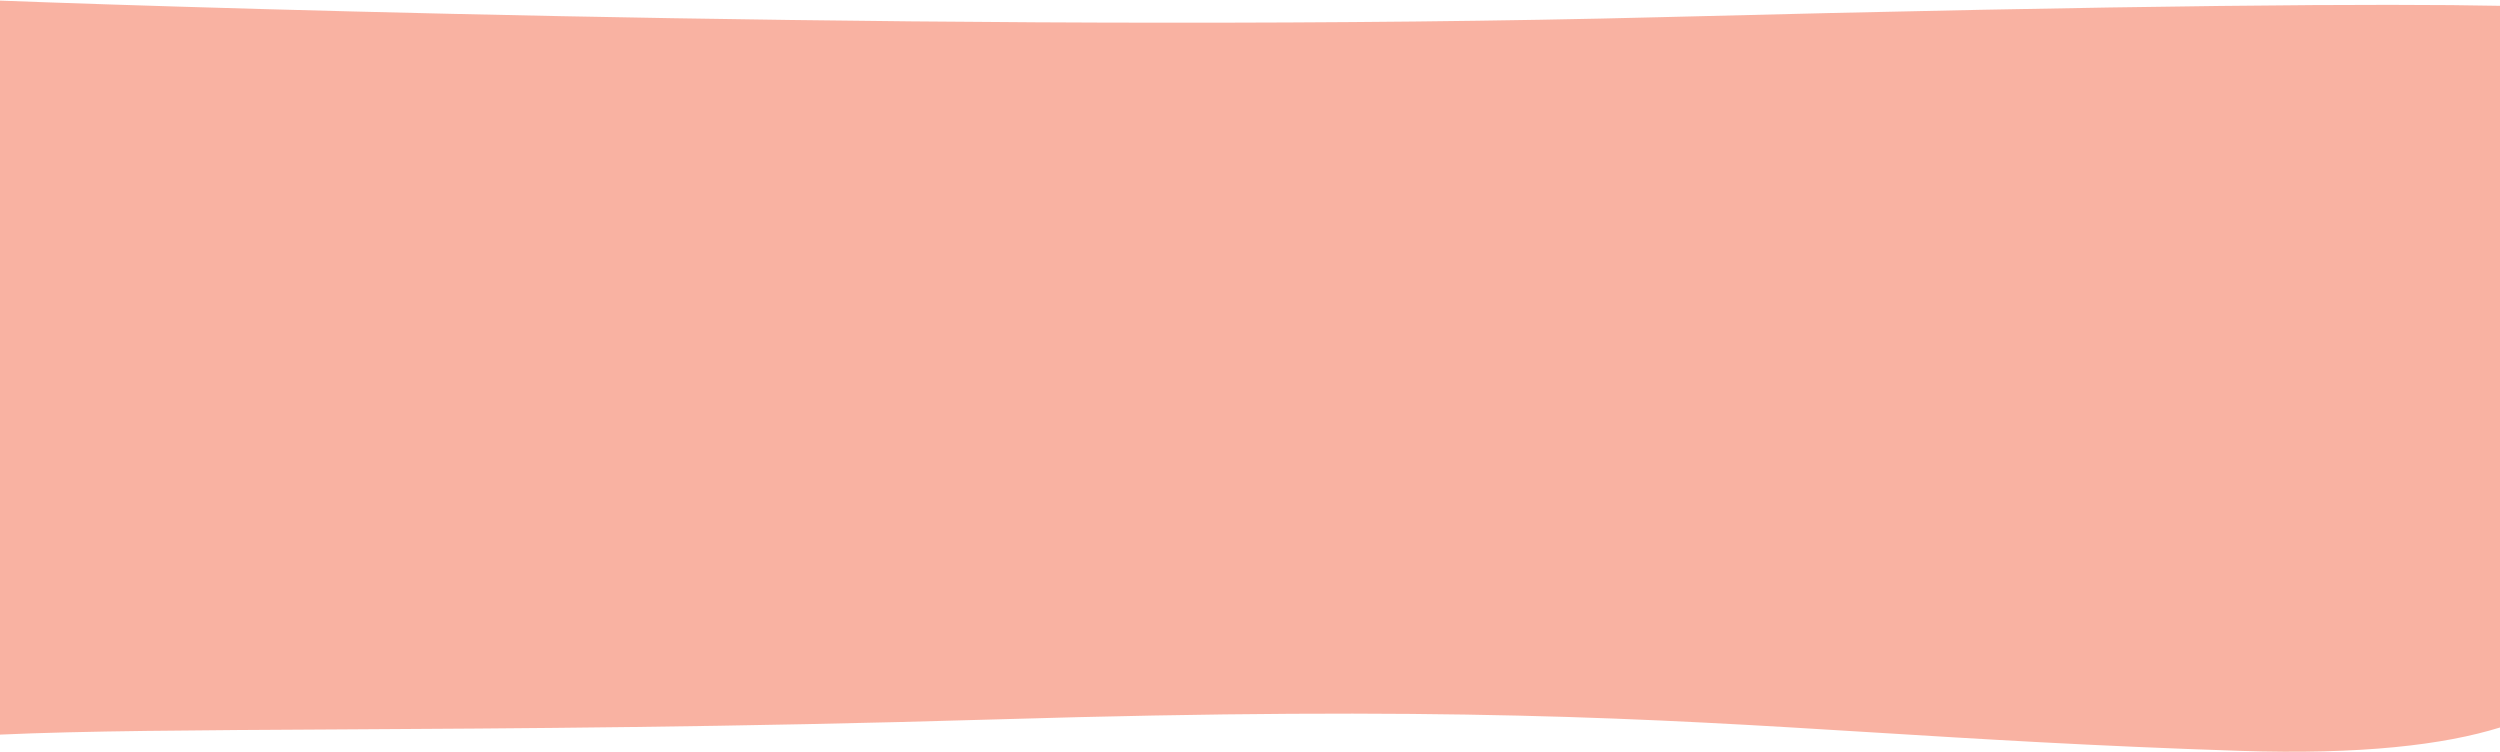
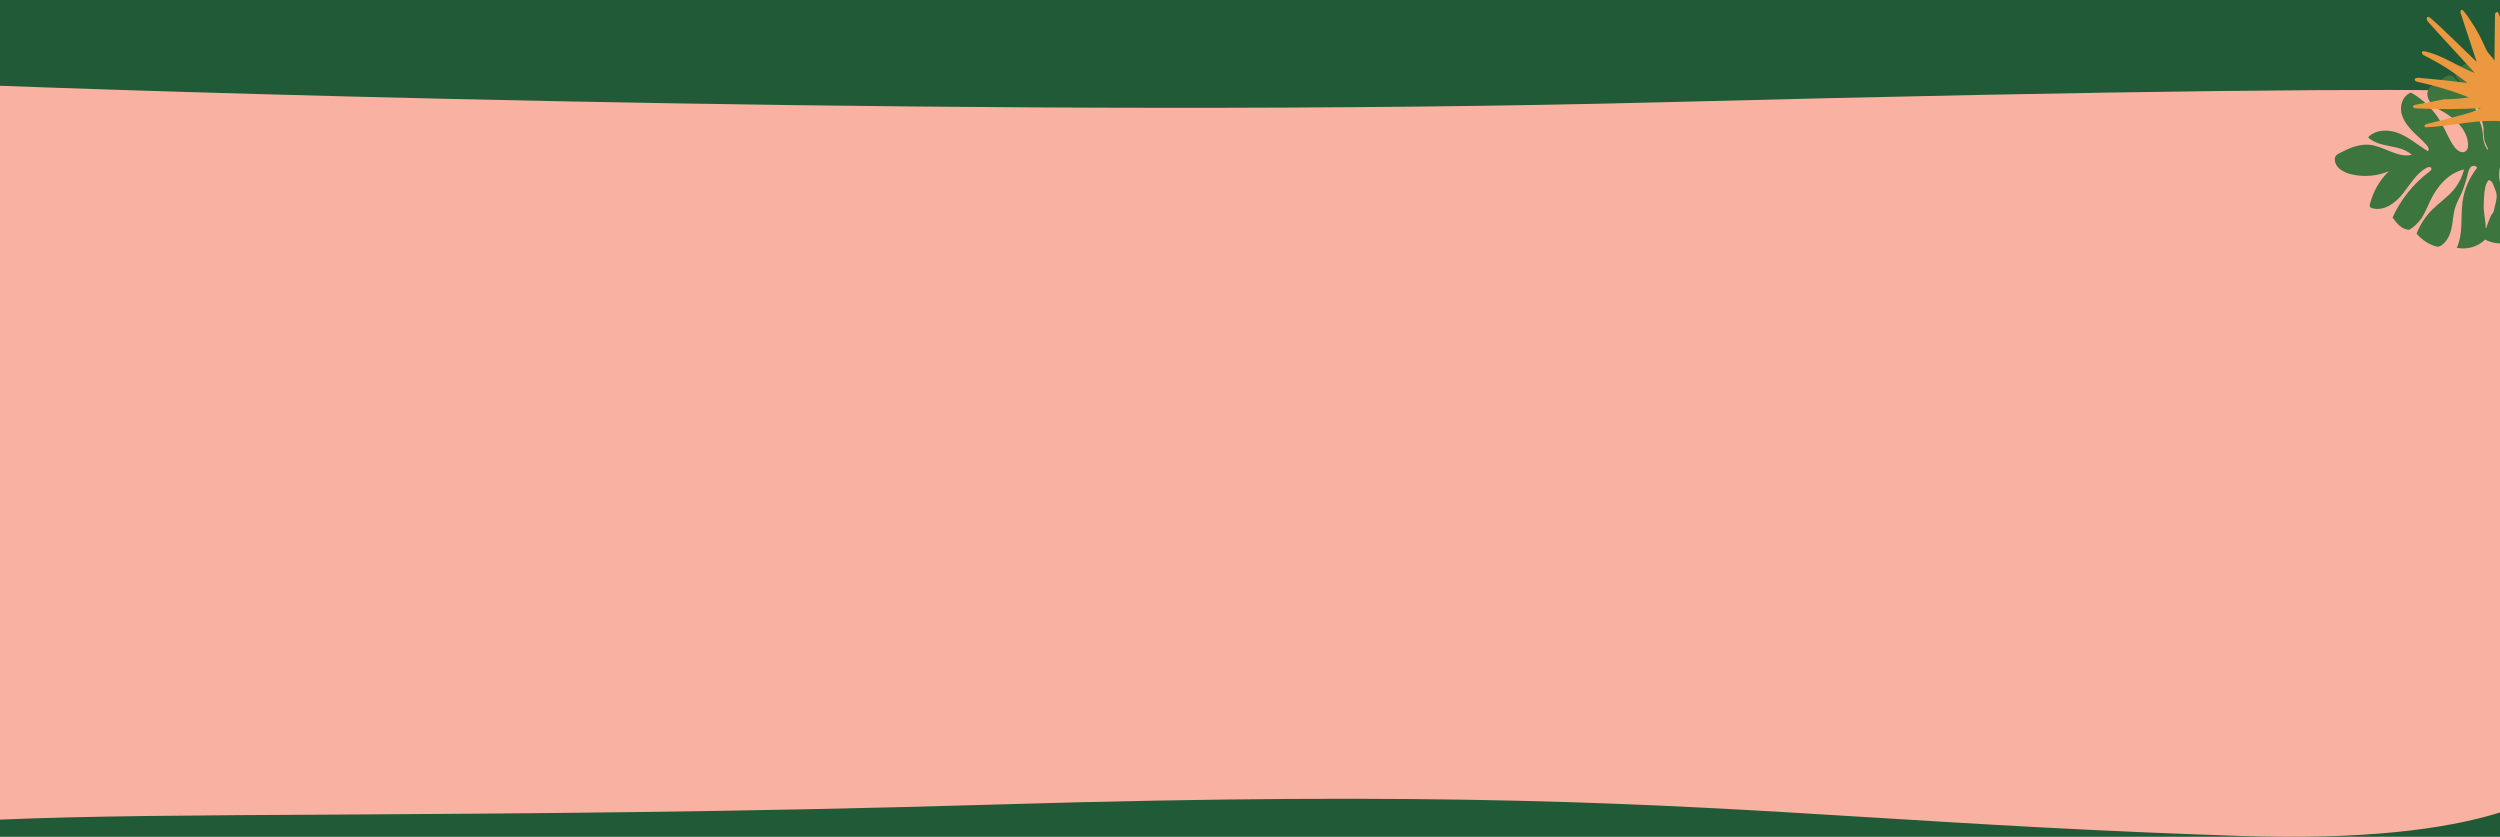
- <svg xmlns="http://www.w3.org/2000/svg" width="1440" height="433" viewBox="0 0 1440 433" fill="none">
-   <path fill-rule="evenodd" clip-rule="evenodd" d="M0 423.134V0.354C126.264 5.177 587.326 19.385 957.183 9.875C1235.88 2.709 1374.84 2.021 1440 3.35V419.03C1407.84 429.037 1359.91 434.797 1290.2 432.496C1205.49 429.7 1140.58 425.688 1079.11 421.889C947.925 413.78 832.439 406.642 573.663 414.372C422.544 418.886 295.7 419.59 194.326 420.152C112.921 420.604 47.939 420.964 0 423.134Z" fill="#F9B2A2" />
+ <svg xmlns="http://www.w3.org/2000/svg" xmlns:xlink="http://www.w3.org/1999/xlink" version="1.1" id="Capa_1" x="0px" y="0px" viewBox="0 0 1440 482" style="enable-background:new 0 0 1440 482;" xml:space="preserve">
+   <style type="text/css">
+ 	.st0{fill:#215A36;}
+ 	.st1{fill-rule:evenodd;clip-rule:evenodd;fill:#F9B2A2;}
+ 	.st2{clip-path:url(#SVGID_2_);}
+ 	.st3{fill:#3D753F;}
+ 	.st4{fill:#EB983F;}
+ </style>
+   <rect class="st0" width="1440" height="482" />
+   <path class="st1" d="M0,472.1V49.4c126.3,4.8,587.3,19,957.2,9.5c278.7-7.2,417.7-7.9,482.8-6.5V468c-32.2,10-80.1,15.8-149.8,13.5  c-84.7-2.8-149.6-6.8-211.1-10.6c-131.2-8.1-246.7-15.2-505.4-7.5c-151.1,4.5-278,5.2-379.3,5.8C112.9,469.6,47.9,470,0,472.1z" />
+   <g>
+     <g>
+       <defs>
+         <rect id="SVGID_1_" x="1338.6" y="-1" width="101.4" height="161" />
+       </defs>
+       <clipPath id="SVGID_2_">
+         <use xlink:href="#SVGID_1_" style="overflow:visible;" />
+       </clipPath>
+       <g class="st2">
+         <path class="st3" d="M1455.9,134.7c0.2-0.2,0.4-0.3,0.6-0.5c-4.4-2.9-4.5-9.3-7-14.1c-1.8-3.3-4.8-5.8-6.9-8.9     c-3.4-5.1-4.1-12-1.7-17.7c9.4,8.3,12.2,21.6,16.8,33.4c0.7,1.9,1.9,4,3.9,4.1c1.2,0,2.2-0.7,3.1-1.4c1.5-1.1,3.1-2.2,4.6-3.3     c0.5-0.4,1-0.8,1.1-1.4c0-0.4-0.1-0.8-0.3-1.2c-1.4-3-2.8-6.1-4.2-9.1c-3.9-8.3-8.1-17-15.7-22.2c0.5-1.4,2.3-2.1,3.8-1.8     s2.8,1.2,3.9,2.2c7.1,6,12.4,14,15.3,22.8c0.4,1.2,1,2.6,2.3,2.6c0.7,0,1.4-0.5,1.9-1c2.6-2.3,5.2-4.8,6.9-7.8     c1.7-3.1,2.4-6.9,0.9-10c-1.2-2.5-3.5-4.1-5.7-5.7c-6-4.1-12.3-7.8-18.8-11c8.6-5.9,16.4-13.2,22.8-21.4c2.4-3.1,6.6-10.3,3-10.7     c-4,1.4-6.1,5.6-8.3,9.2c-5.4,8.8-13.3,15.9-22.6,20.3c3.8-4.3,7.2-8.9,9.4-14.2c2.2-5.3,2.9-11.2,1.3-16.7     c-0.4-1.3-1-2.6-1.9-3.5c-0.9-0.9-2.2-1.4-3.4-1.8c-3.5-1.1-7.2-1.4-10.8-1c-1.1,0.1-2.3,0.4-2.9,1.3c-0.7,1-0.5,2.4-0.3,3.7     c2.1,10.6,1.4,21.7-2.1,31.9c-0.6,1.7-2,3.8-3.7,3.2c-0.7-3.8,1.1-7.5,2.3-11.2c2.8-9,1.6-19.1-3.1-27.2     c-3.4-5.8-9.7-10.9-16.2-9.5c-2.4,0.5-4.5,1.9-6.6,3.2c-0.3,0.2-0.5,0.3-0.8,0.5c0,0-2.4,1.5-2.8,2.8c-0.4,1.3,1.9,4.3,4.4,7.4     c1.1,1.4,2.6,2.5,3.8,3.8c1,1.1,2,2.3,2.8,3.6c0.8,1.1,1.4,2.3,1.9,3.5c0.3,1,0.6,2,0.8,3c0.3,1.1,0.6,2.1,0.9,3.2     c0.2,0.6,0.5,1.2,0.6,1.9c0.4,1.6,0.8,3.2,1.2,4.8c0,0.2,0.1,0.3,0.1,0.5c0,1.3,0,2.6,0.1,3.9c0,0.8,0.3,1.7,0.3,2.5     c0,0.8,0.2,1.5,0.4,2.2c0.1,0.2,0.3,0.4,0.3,0.6c0.5,1,1,2.1,1.4,3.1c0.1,0.2,0,0.4,0.1,0.6l-0.2,0.1c-0.2-0.3-0.5-0.6-0.7-1     c-0.9-1.6-1.6-3.3-1.8-5.2c-0.1-0.7-0.2-1.4-0.2-2.1c0-0.6-0.1-1.1-0.2-1.6c-0.2-0.9-0.3-1.8-0.4-2.6c-0.1-0.8-0.4-1.5-0.7-2.3     c-0.4-0.9-0.6-1.9-1.1-2.8c-0.7-1.5-1-3.1-1.5-4.7c-0.5-1.8-1-3.5-1.9-5.2c-0.9-1.6-1.9-3.1-2.9-4.6c-0.7-1-1.4-1.9-2-3     c-0.4-0.6-0.8-1.1-1.3-1.6c0,0,0,0,0,0c0,0,0-0.1-0.1-0.1c-0.1-0.1-0.2-0.2-0.3-0.3c0,0,0,0,0,0c-1.2-1.3-4.4-4.6-5-5.2     c-0.6-0.6-2.4-1-3.9,0l0,0c-2.1,1.4-4.2,2.8-6.4,4.1c-1.4,0.9-2.9,1.9-3.7,3.3c-1.4,2.6-0.4,5.9,1.5,8.1c1.9,2.2,4.6,3.6,7.2,5     c7,4.1,13.6,10.4,14.1,18.4c0.1,1.7-0.2,3.6-1.7,4.4c-2,1.2-4.6-0.6-6-2.5c-3.3-4.3-5.1-9.5-7.8-14.2     c-4.1-7.2-10.2-13.2-17.4-17.3c-4,1.5-6.1,6.1-5.7,10.3c0.4,4.2,2.9,7.9,5.7,11s6.2,5.7,9,8.9c0.9,1,1.7,2.6,0.8,3.6     c-5.5-3.3-10.5-7.7-16.4-10.2c-6-2.5-13.6-2.5-18.1,2.2c6.6,6.4,18.5,3.8,25.2,10.1c-8.2,1.9-15.8-4.9-24.2-5.8     c-6.2-0.6-12.1,2-17.6,4.9c-0.7,0.4-1.4,0.8-1.9,1.4c-0.8,1-0.8,2.4-0.5,3.6c1.1,4.1,5.6,6.3,9.8,7.2c7.1,1.6,14.6,0.9,21.2-1.9     c-5.3,5.1-9.1,11.7-10.9,18.9c-0.1,0.5-0.3,1.1,0,1.5c0.3,0.6,0.9,0.9,1.6,1c6.6,1.7,13.1-3.1,17.3-8.4     c4.2-5.3,7.7-11.6,13.6-14.9c1-0.6,2.7-0.8,2.9,0.4c0.1,0.7-0.5,1.3-1.1,1.7c-9.2,6.9-16.6,16.1-21.3,26.5c2.4,3.4,5.6,7.2,9.8,7     c2.7-1.7,5.1-4,6.9-6.6c2-3,3.3-6.5,4.9-9.8c3.9-8.4,10.6-16.3,19.6-18.3c-1.1,4.4-3.3,8.6-6.3,12.1c-3.6,4.2-8.3,7.3-12.2,11.2     c-3.8,3.9-6.9,8.5-8.8,13.6c-0.1,0.3,1.9,2.1,2.2,2.4c0.9,0.8,1.8,1.5,2.8,2.2c2,1.3,4.1,2.3,6.4,2.9c2.1,0.6,4.3-1.7,5.5-3.2     c1.5-1.9,2.4-4.2,3-6.5c1-4.2,1-8.7,2.3-12.8c0.9-2.9,2.5-5.6,3.7-8.4c1.6-3.7,2.7-7.6,3.7-11.5c0.3-1.3,0.8-2.7,1.8-3.6     c1.1-0.8,3-0.6,3.4,0.7c-4.5,5.6-7.4,12.5-8.4,19.7c-1.2,8.8,0.5,18.3-3.3,26.3c5.8,1.3,12.1-0.5,16.3-4.7     C1439.1,142,1449.3,140.5,1455.9,134.7z M1431.9,131.4c-0.1-0.1-0.2-0.3-0.2-0.4c0.2-1.2-0.2-2.3-0.2-3.4c0-1-0.3-2-0.4-3     c-0.1-0.9-0.2-1.8-0.3-2.7c-0.3-2-0.2-4.1-0.1-6.1c0.1-1.7,0.2-3.3,0.3-5c0.1-0.7,0.3-1.4,0.4-2.1c0-0.2,0.1-0.4,0.1-0.5     c0.2-1.7,0.9-3.2,2-4.5c1,0.3,1.8,0.8,2.2,1.8c0.7,1.6,1.4,3.3,2,5c0.5,1.6,0.5,3.3,0.1,5c-0.1,0.3-0.1,0.7-0.2,1     c-0.2,0.8-0.4,1.6-0.6,2.5c-0.2,0.7-0.3,1.5-0.5,2.2c-0.1,0.5-0.3,1.1-0.6,1.4c-1.1,1.3-1.7,2.9-2.3,4.5     c-0.6,1.4-1.1,2.9-1.6,4.4C1432.1,131.4,1432,131.4,1431.9,131.4z" />
+         <g>
+           <g>
+             <path class="st4" d="M1407.2,72.5c-3.2,0.4-6.5,0.6-9.7,0.8c-0.3,0-0.5,0-0.7-0.1c-0.4-0.3-0.4-1,0-1.3s0.9-0.5,1.4-0.6       c6.9-1.6,13.8-3.4,20.6-5.3c3.5-1,7-2,10.2-3.7c-12.5,0.7-25,0.7-37.4,0.1c-0.8,0-1.8-0.4-1.7-1.2c0.1-0.5,0.7-0.7,1.2-0.8       c5.5-1.1,11.1-2.1,16.6-3.2c4.8,0,9.7-0.4,14.4-1.1c-9.6-3.8-19.6-6.8-29.7-9c-0.6-0.1-1.3-0.4-1.5-1c-0.2-1,1.2-1.4,2.2-1.3       c9.4,0.8,18.7,1.8,28.1,3c-7.6-6.1-15.8-11.4-24.6-15.7c-0.5-0.3-1.1-0.5-1.4-1.1c-0.3-0.5-0.2-1.3,0.4-1.5       c0.3-0.1,0.5,0,0.8,0c10.4,2.2,19.2,8.8,29.1,12.6c-4.6-5.3-22.2-24.1-26.8-29.4c-0.4-0.5-0.8-1-0.9-1.6       c-0.1-0.6,0.3-1.4,0.9-1.4c0.4,0,0.7,0.2,1,0.5c4.8,3.8,22.5,21.3,26.9,25.5c-3.1-9.3-6.1-18.6-9.2-27.9       c-0.3-0.8-0.3-2.1,0.6-2.1c0.5,0,0.8,0.4,1.1,0.7c4.7,6,8.6,12.5,11.7,19.4c0.7,1.5,1.3,3.1,2.3,4.5c1.2,1.6,2.8,3,3.7,4.7       c0.1-8.6,0.2-17.3,0.3-25.9c0-0.5,0-1.1,0.3-1.6c0.3-0.5,0.9-0.7,1.4-0.4c0.2,0.1,0.3,0.4,0.4,0.6c1.7,3.6,2,7.6,2.2,11.6       c0.4,5.6,0.8,11.2,1.1,16.8c3.3-7,9.1-20.5,9.9-21s1.2,1.6,1.2,2.7c-0.1,4.2-0.8,8.4-2,12.5c-0.1,2.1-1,4.1-1.7,6.1       c-0.9,2.5-1.4,5.2-1.5,7.8c5.4-5.1,10.9-10.2,15.1-16.2c0.4-0.6,0.8-1.2,1.5-1.3c2.4-0.6,0.3,6.7-0.1,7.8       c-1.1,3.1-2.7,5.9-4.3,8.8c-4.4,8.3-7.9,17.1-11.7,25.7c-0.2,0.5-0.5,1.1-1,1.4c-0.6,0.4-1.4,0.3-2.2,0.1       C1433.1,68.2,1420.2,71,1407.2,72.5z" />
+           </g>
+         </g>
+       </g>
+     </g>
+   </g>
</svg>
